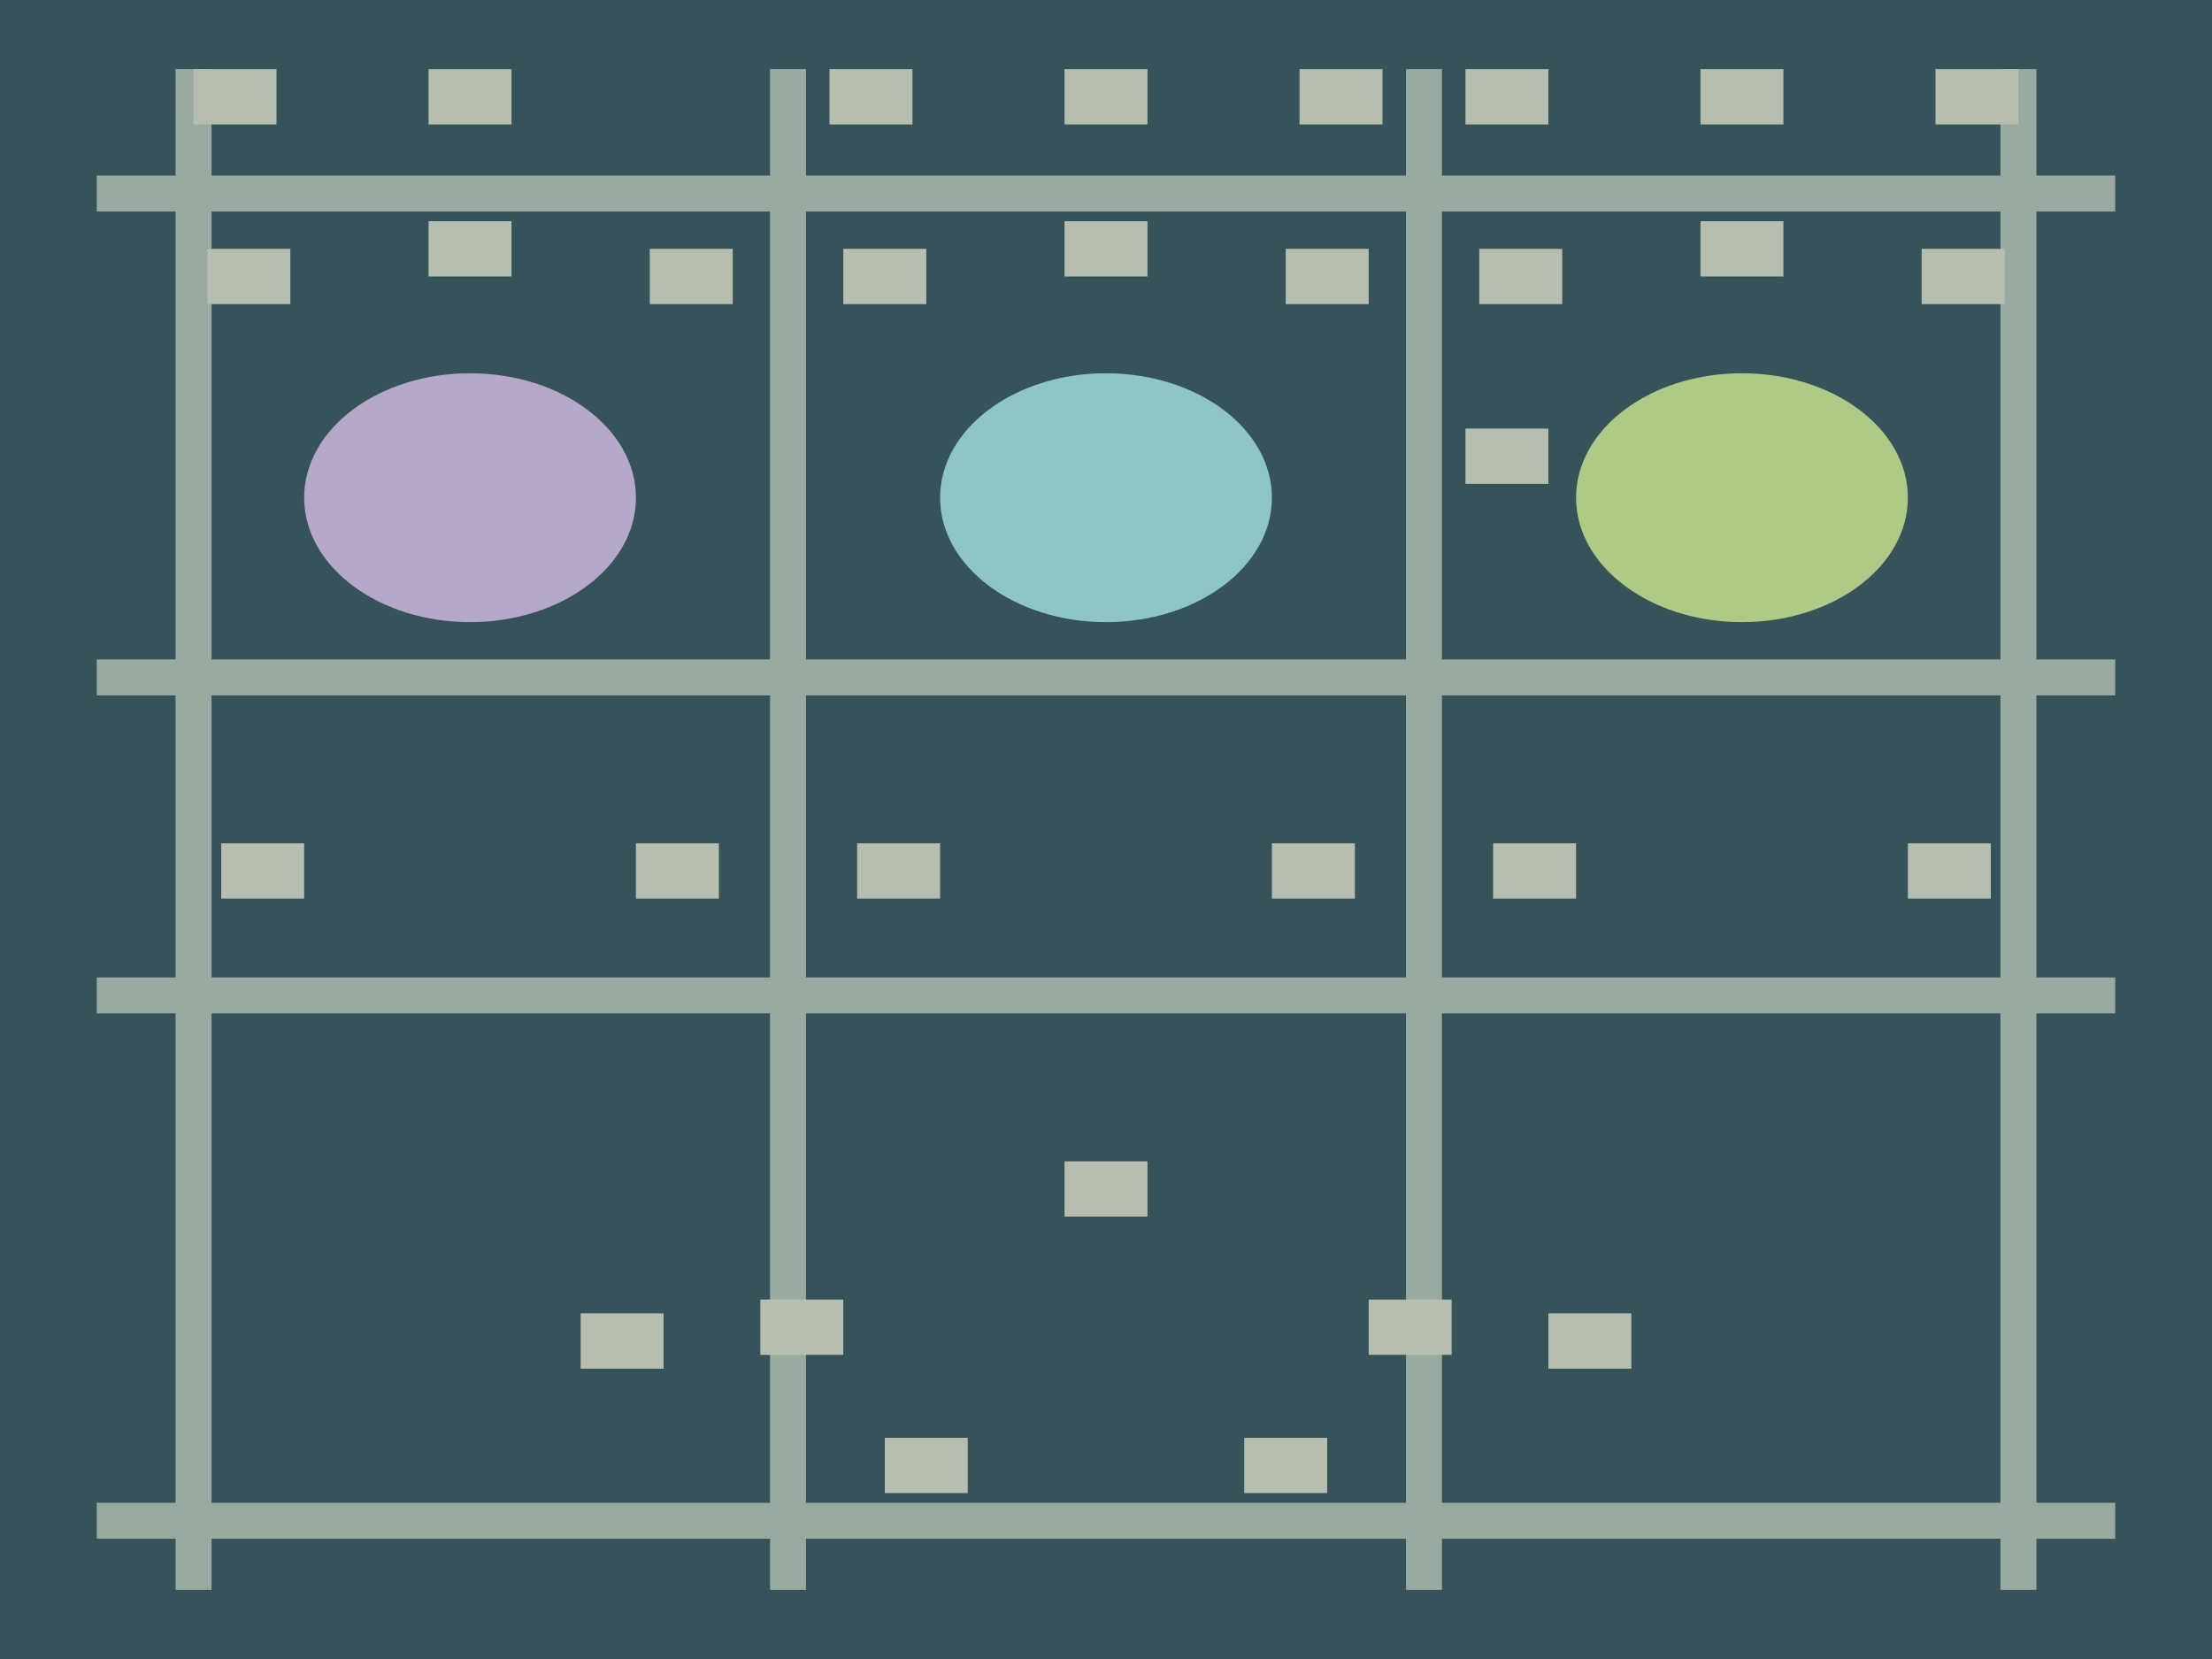
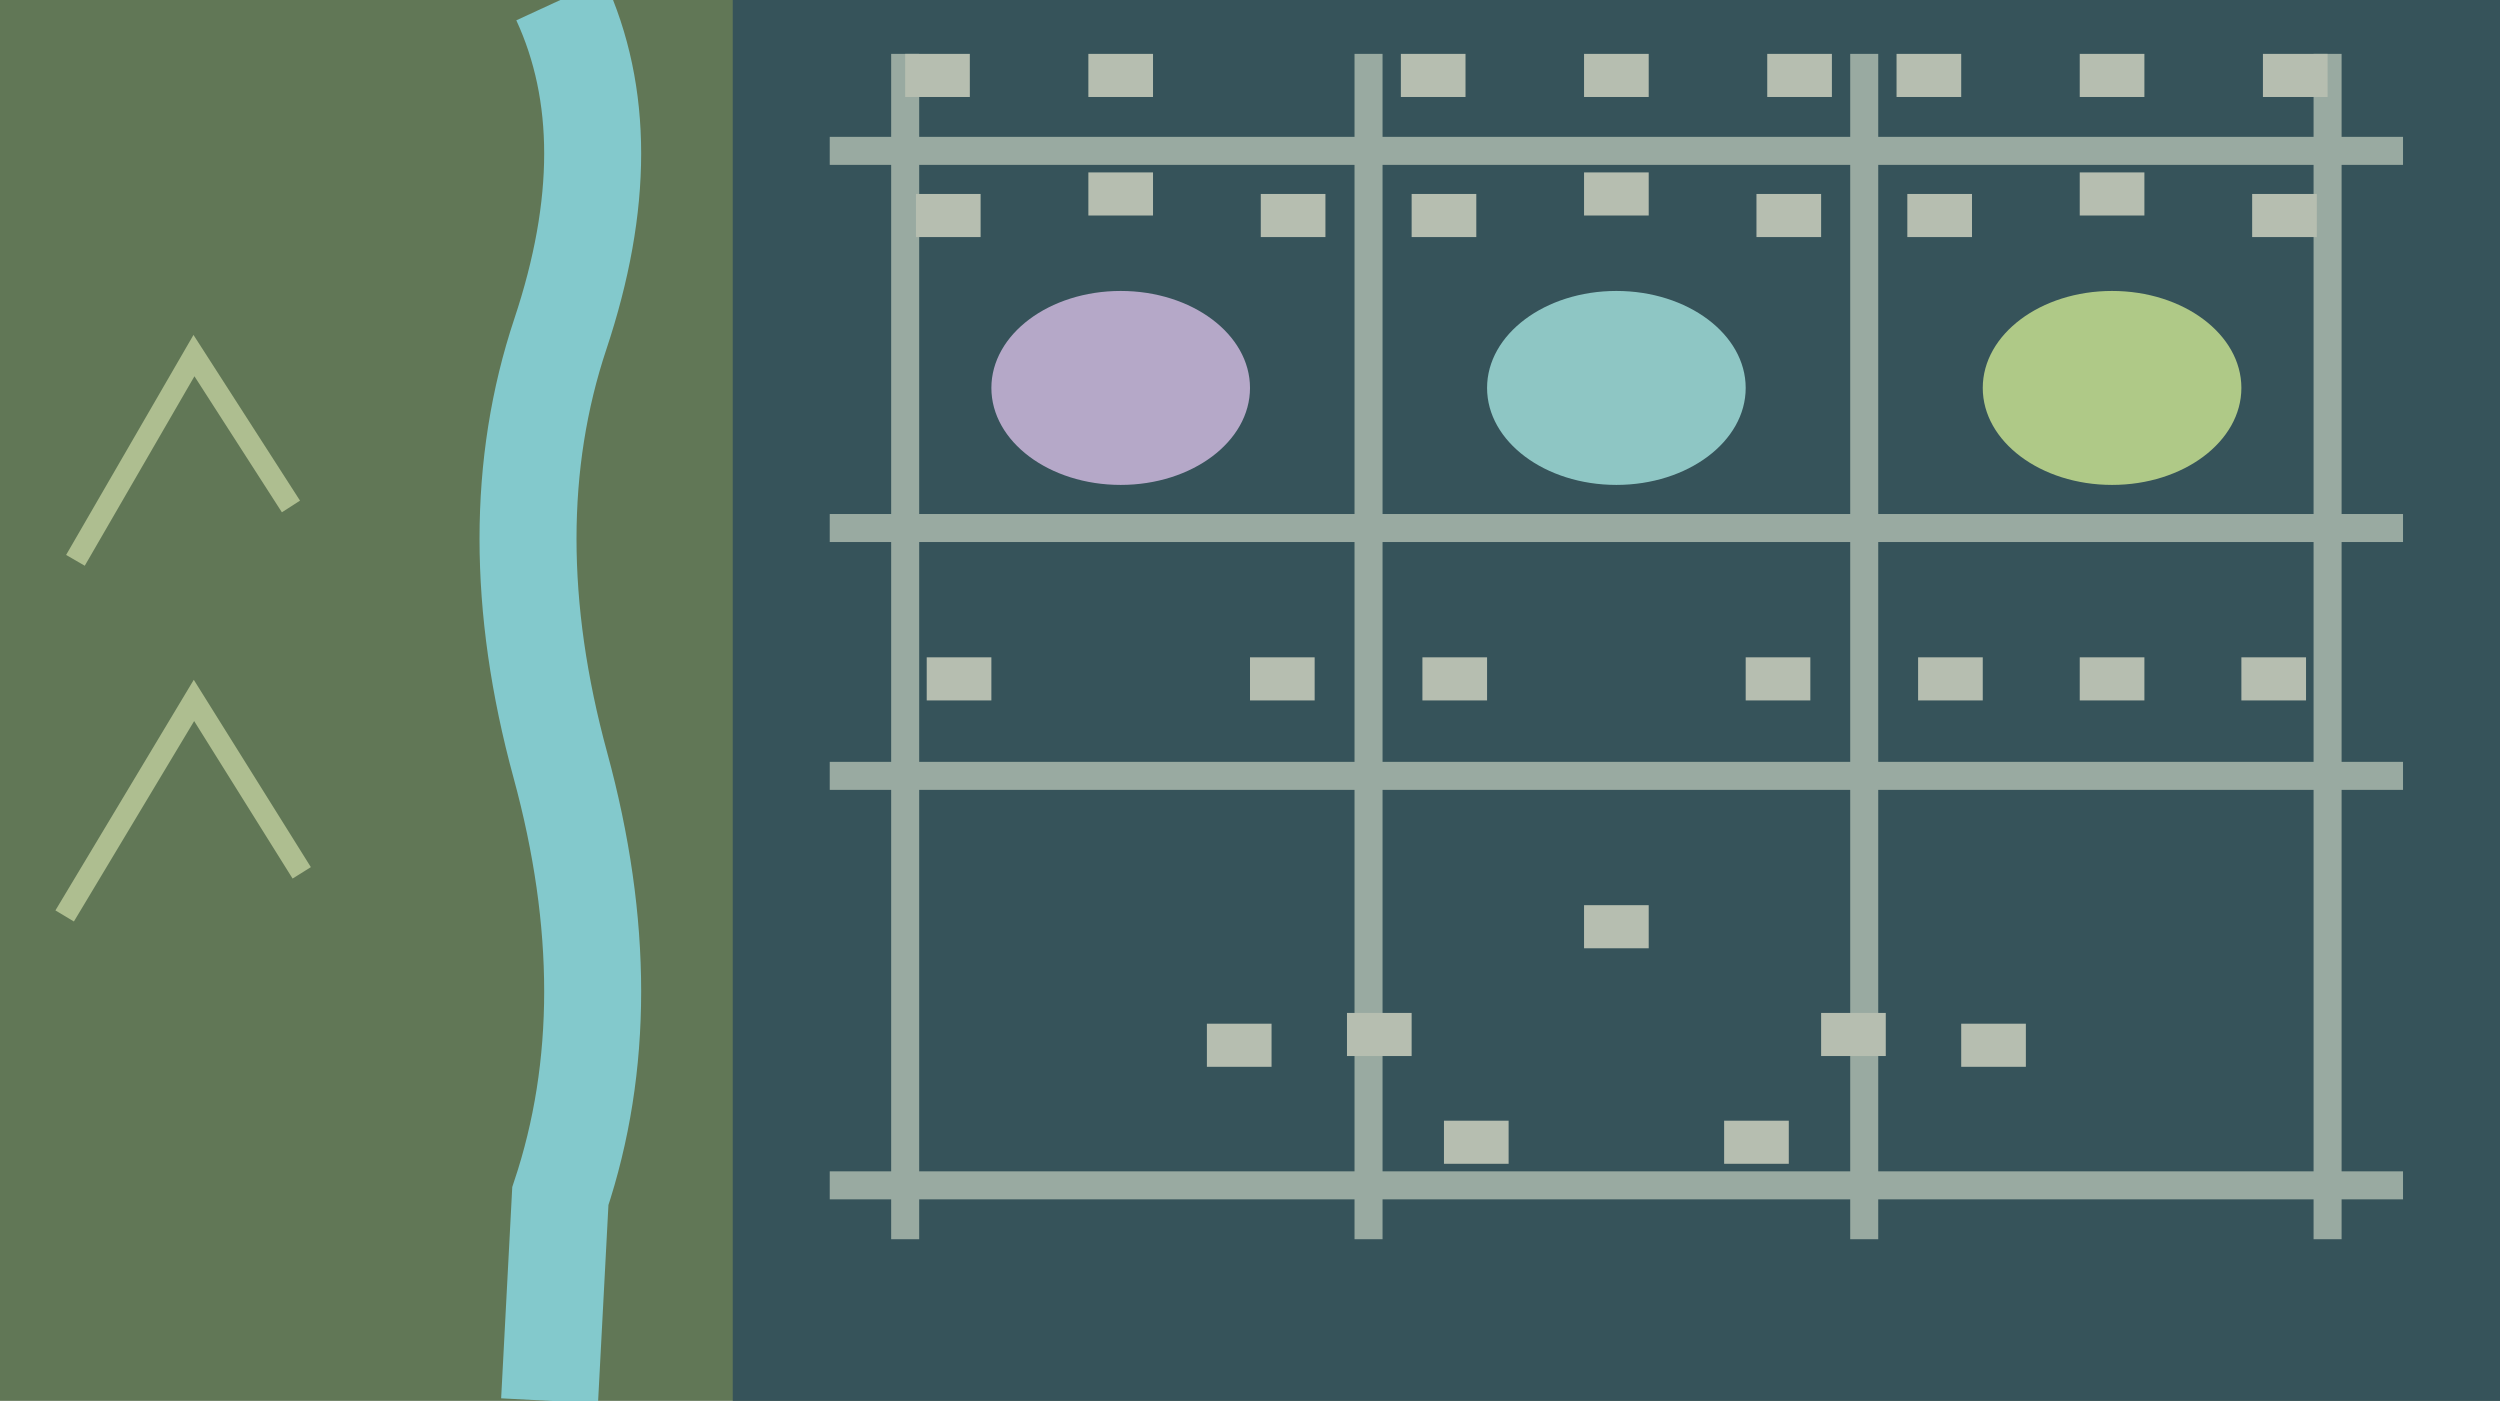
- <svg xmlns="http://www.w3.org/2000/svg" viewBox="-80 -72 160 120">
-   <rect x="-80" y="-72" width="160" height="120" fill="#36535a" />
+ <svg xmlns="http://www.w3.org/2000/svg" viewBox="-150 -72 232 130">
+   <rect x="-150" y="-72" width="232" height="130" fill="#617756" />
+   <rect x="-82" y="-72" width="164" height="130" fill="#36535a" />
+   <path d="M-98 -72 Q-92 -59 -98 -41 T-98 -1 T-98 39 L-99 58" fill="none" stroke="#83c9cc" stroke-width="9" />
+   <path d="M-144 13l12 -20 10 16m-21 -29 11 -19 9 14" fill="none" stroke="#aebe90" stroke-width="2" />
  <path d="M-66 -67v110" stroke="#99aaa1" stroke-width="2.6" />
  <path d="M-23 -67v110" stroke="#99aaa1" stroke-width="2.6" />
  <path d="M23 -67v110" stroke="#99aaa1" stroke-width="2.6" />
  <path d="M66 -67v110" stroke="#99aaa1" stroke-width="2.6" />
  <path d="M-73 -58h146" stroke="#99aaa1" stroke-width="2.6" />
  <path d="M-73 -23h146" stroke="#99aaa1" stroke-width="2.6" />
  <path d="M-73 0h146" stroke="#99aaa1" stroke-width="2.6" />
  <path d="M-73 38h146" stroke="#99aaa1" stroke-width="2.6" />
  <rect x="-64" y="-11" width="6" height="4" fill="#b6beb0" />
  <rect x="-34" y="-11" width="6" height="4" fill="#b6beb0" />
  <rect x="-65" y="-54" width="6" height="4" fill="#b6beb0" />
  <rect x="-49" y="-56" width="6" height="4" fill="#b6beb0" />
  <rect x="-18" y="-11" width="6" height="4" fill="#b6beb0" />
  <rect x="12" y="-11" width="6" height="4" fill="#b6beb0" />
  <rect x="-19" y="-54" width="6" height="4" fill="#b6beb0" />
  <rect x="-3" y="-56" width="6" height="4" fill="#b6beb0" />
  <rect x="13" y="-54" width="6" height="4" fill="#b6beb0" />
  <rect x="28" y="-11" width="6" height="4" fill="#b6beb0" />
  <rect x="58" y="-11" width="6" height="4" fill="#b6beb0" />
  <rect x="27" y="-54" width="6" height="4" fill="#b6beb0" />
  <rect x="43" y="-56" width="6" height="4" fill="#b6beb0" />
  <rect x="59" y="-54" width="6" height="4" fill="#b6beb0" />
  <rect x="-25" y="22" width="6" height="4" fill="#b6beb0" />
  <rect x="-3" y="12" width="6" height="4" fill="#b6beb0" />
  <rect x="19" y="22" width="6" height="4" fill="#b6beb0" />
  <rect x="-38" y="23" width="6" height="4" fill="#b6beb0" />
  <rect x="32" y="23" width="6" height="4" fill="#b6beb0" />
  <rect x="-16" y="32" width="6" height="4" fill="#b6beb0" />
  <rect x="10" y="32" width="6" height="4" fill="#b6beb0" />
  <rect x="-33" y="-54" width="6" height="4" fill="#b6beb0" />
  <rect x="-66" y="-67" width="6" height="4" fill="#b6beb0" />
  <rect x="-49" y="-67" width="6" height="4" fill="#b6beb0" />
  <rect x="-20" y="-67" width="6" height="4" fill="#b6beb0" />
  <rect x="-3" y="-67" width="6" height="4" fill="#b6beb0" />
  <rect x="14" y="-67" width="6" height="4" fill="#b6beb0" />
  <rect x="26" y="-67" width="6" height="4" fill="#b6beb0" />
  <rect x="43" y="-67" width="6" height="4" fill="#b6beb0" />
  <rect x="60" y="-67" width="6" height="4" fill="#b6beb0" />
-   <rect x="26" y="-41" width="6" height="4" fill="#b6beb0" />
+   <rect x="43" y="-11" width="6" height="4" fill="#b6beb0" />
  <ellipse cx="-46" cy="-36" rx="12" ry="9" fill="#b5a8c8" />
  <ellipse cx="0" cy="-36" rx="12" ry="9" fill="#8ec6c4" />
  <ellipse cx="46" cy="-36" rx="12" ry="9" fill="#afc987" />
</svg>
